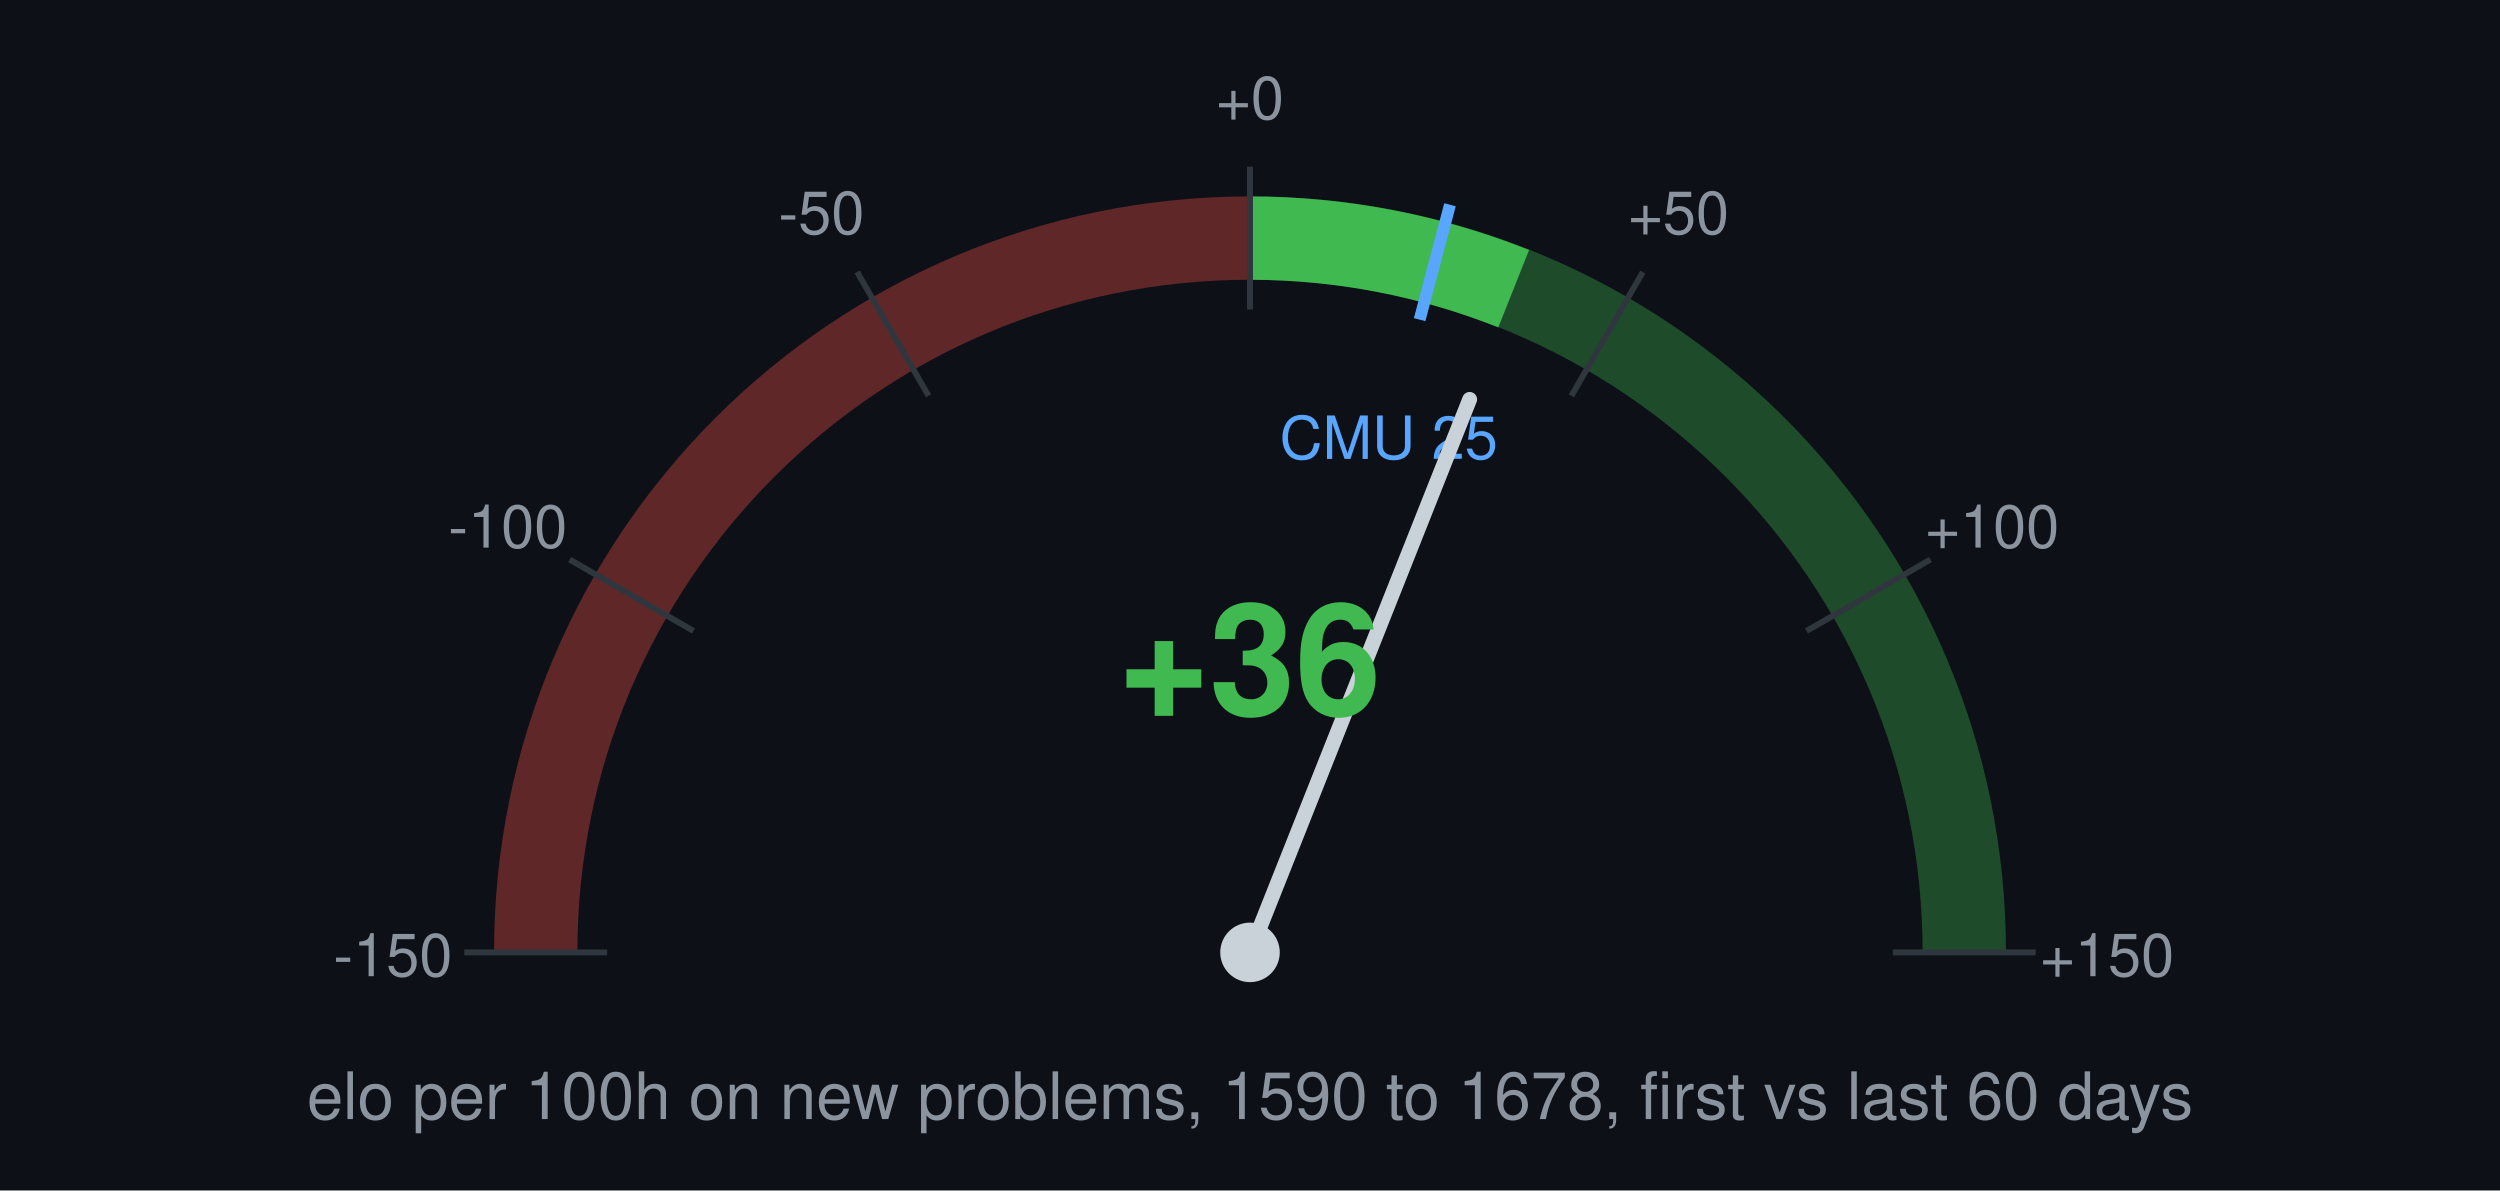
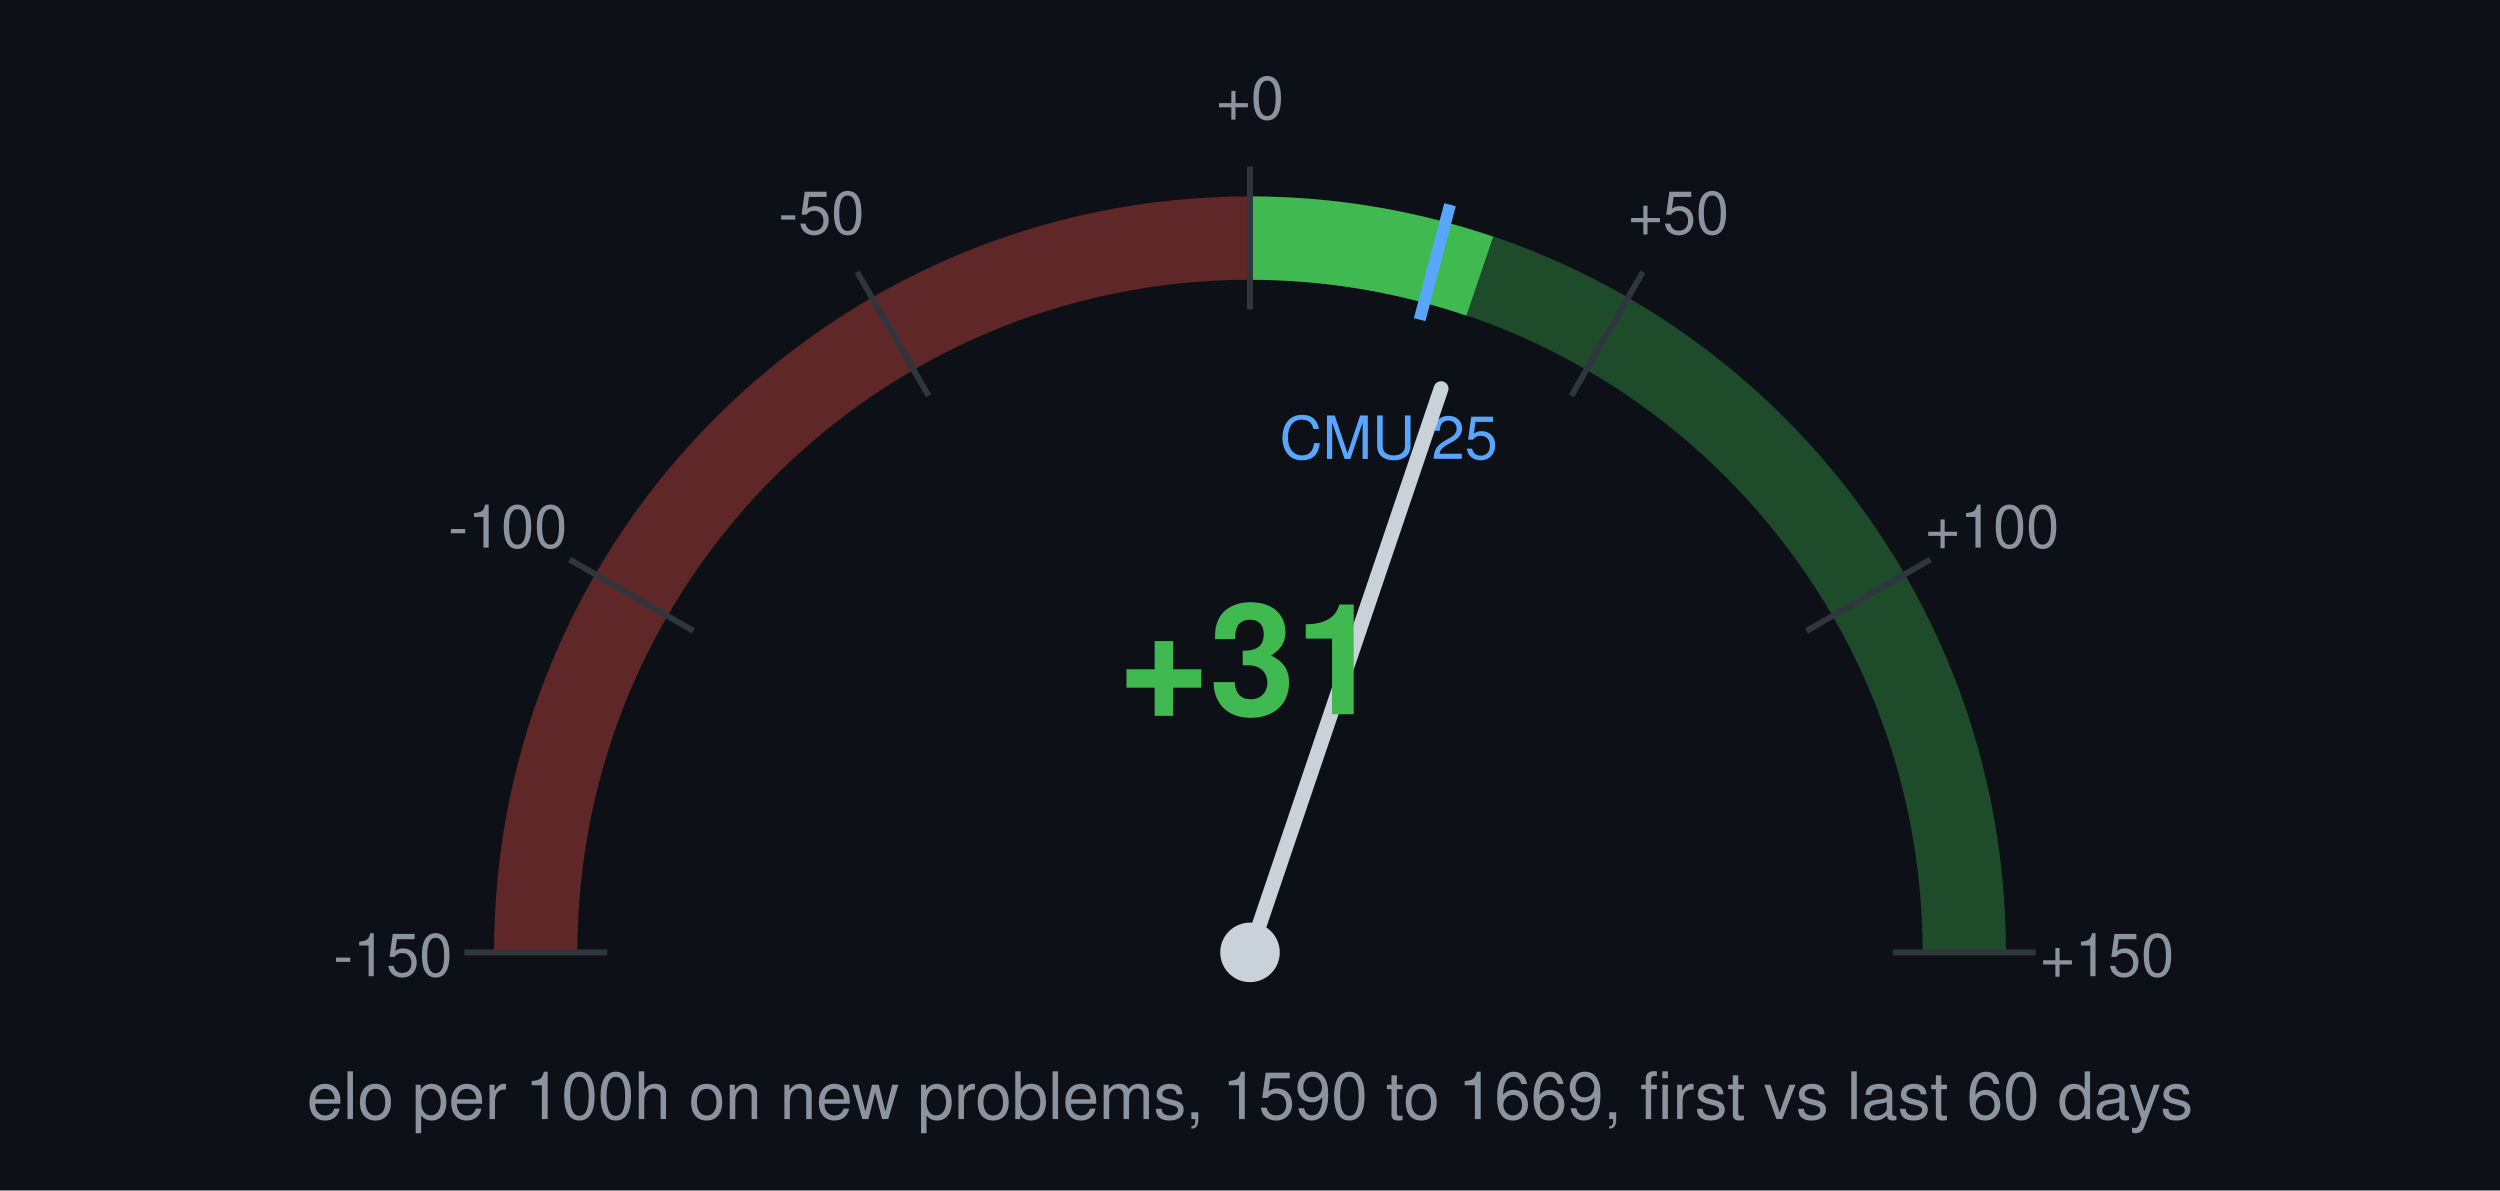
<svg xmlns="http://www.w3.org/2000/svg" viewBox="0 0 420 200" width="420" height="200" font-family="Helvetica,sans-serif">
  <rect width="420" height="200" fill="#0d1117" />
  <path d="M90.0,160.0 A120,120 0 0 1 210.0,40.0" fill="none" stroke="#f85149" stroke-width="14" stroke-opacity="0.35" />
  <path d="M210.0,40.0 A120,120 0 0 1 330.0,160.0" fill="none" stroke="#3fb950" stroke-width="14" stroke-opacity="0.35" />
-   <path d="M210.0,40.0 A120,120 0 0 1 254.3,48.5" fill="none" stroke="#3fb950" stroke-width="14" stroke-opacity="1.0" />
+   <path d="M210.0,40.0 A120,120 0 0 1 248.6,46.4" fill="none" stroke="#3fb950" stroke-width="14" stroke-opacity="1.0" />
  <line x1="102.0" y1="160.0" x2="78.0" y2="160.0" stroke="#30363d" stroke-width="1" />
  <text x="66.0" y="164.0" text-anchor="middle" font-size="10" fill="#8b949e">-150</text>
  <line x1="116.5" y1="106.0" x2="95.7" y2="94.0" stroke="#30363d" stroke-width="1" />
  <text x="85.3" y="92.0" text-anchor="middle" font-size="10" fill="#8b949e">-100</text>
  <line x1="156.0" y1="66.5" x2="144.0" y2="45.7" stroke="#30363d" stroke-width="1" />
  <text x="138.0" y="39.3" text-anchor="middle" font-size="10" fill="#8b949e">-50</text>
  <line x1="210.0" y1="52.0" x2="210.0" y2="28.0" stroke="#30363d" stroke-width="1" />
  <text x="210.0" y="20.0" text-anchor="middle" font-size="10" fill="#8b949e">+0</text>
  <line x1="264.0" y1="66.5" x2="276.0" y2="45.7" stroke="#30363d" stroke-width="1" />
  <text x="282.0" y="39.3" text-anchor="middle" font-size="10" fill="#8b949e">+50</text>
  <line x1="303.5" y1="106.0" x2="324.3" y2="94.0" stroke="#30363d" stroke-width="1" />
  <text x="334.7" y="92.0" text-anchor="middle" font-size="10" fill="#8b949e">+100</text>
  <line x1="318.0" y1="160.0" x2="342.0" y2="160.0" stroke="#30363d" stroke-width="1" />
  <text x="354.0" y="164.0" text-anchor="middle" font-size="10" fill="#8b949e">+150</text>
  <line x1="238.5" y1="53.7" x2="243.6" y2="34.4" stroke="#58a6ff" stroke-width="2" />
  <text x="233.3" y="77.1" text-anchor="middle" font-size="10" fill="#58a6ff">CMU 25</text>
-   <line x1="210.0" y1="160" x2="246.9" y2="67.1" stroke="#c9d1d9" stroke-width="2.5" stroke-linecap="round" />
+   <line x1="210.0" y1="160" x2="242.1" y2="65.3" stroke="#c9d1d9" stroke-width="2.5" stroke-linecap="round" />
  <circle cx="210.0" cy="160" r="5" fill="#c9d1d9" />
-   <text x="210.0" y="120" text-anchor="middle" font-size="26" font-weight="bold" fill="#3fb950">+36</text>
-   <text x="210.0" y="188" text-anchor="middle" font-size="11" fill="#8b949e">elo per 100h on new problems, 1590 to 1678, first vs last 60 days</text>
+   <text x="210.0" y="120" text-anchor="middle" font-size="26" font-weight="bold" fill="#3fb950">+31</text>
+   <text x="210.0" y="188" text-anchor="middle" font-size="11" fill="#8b949e">elo per 100h on new problems, 1590 to 1669, first vs last 60 days</text>
</svg>
